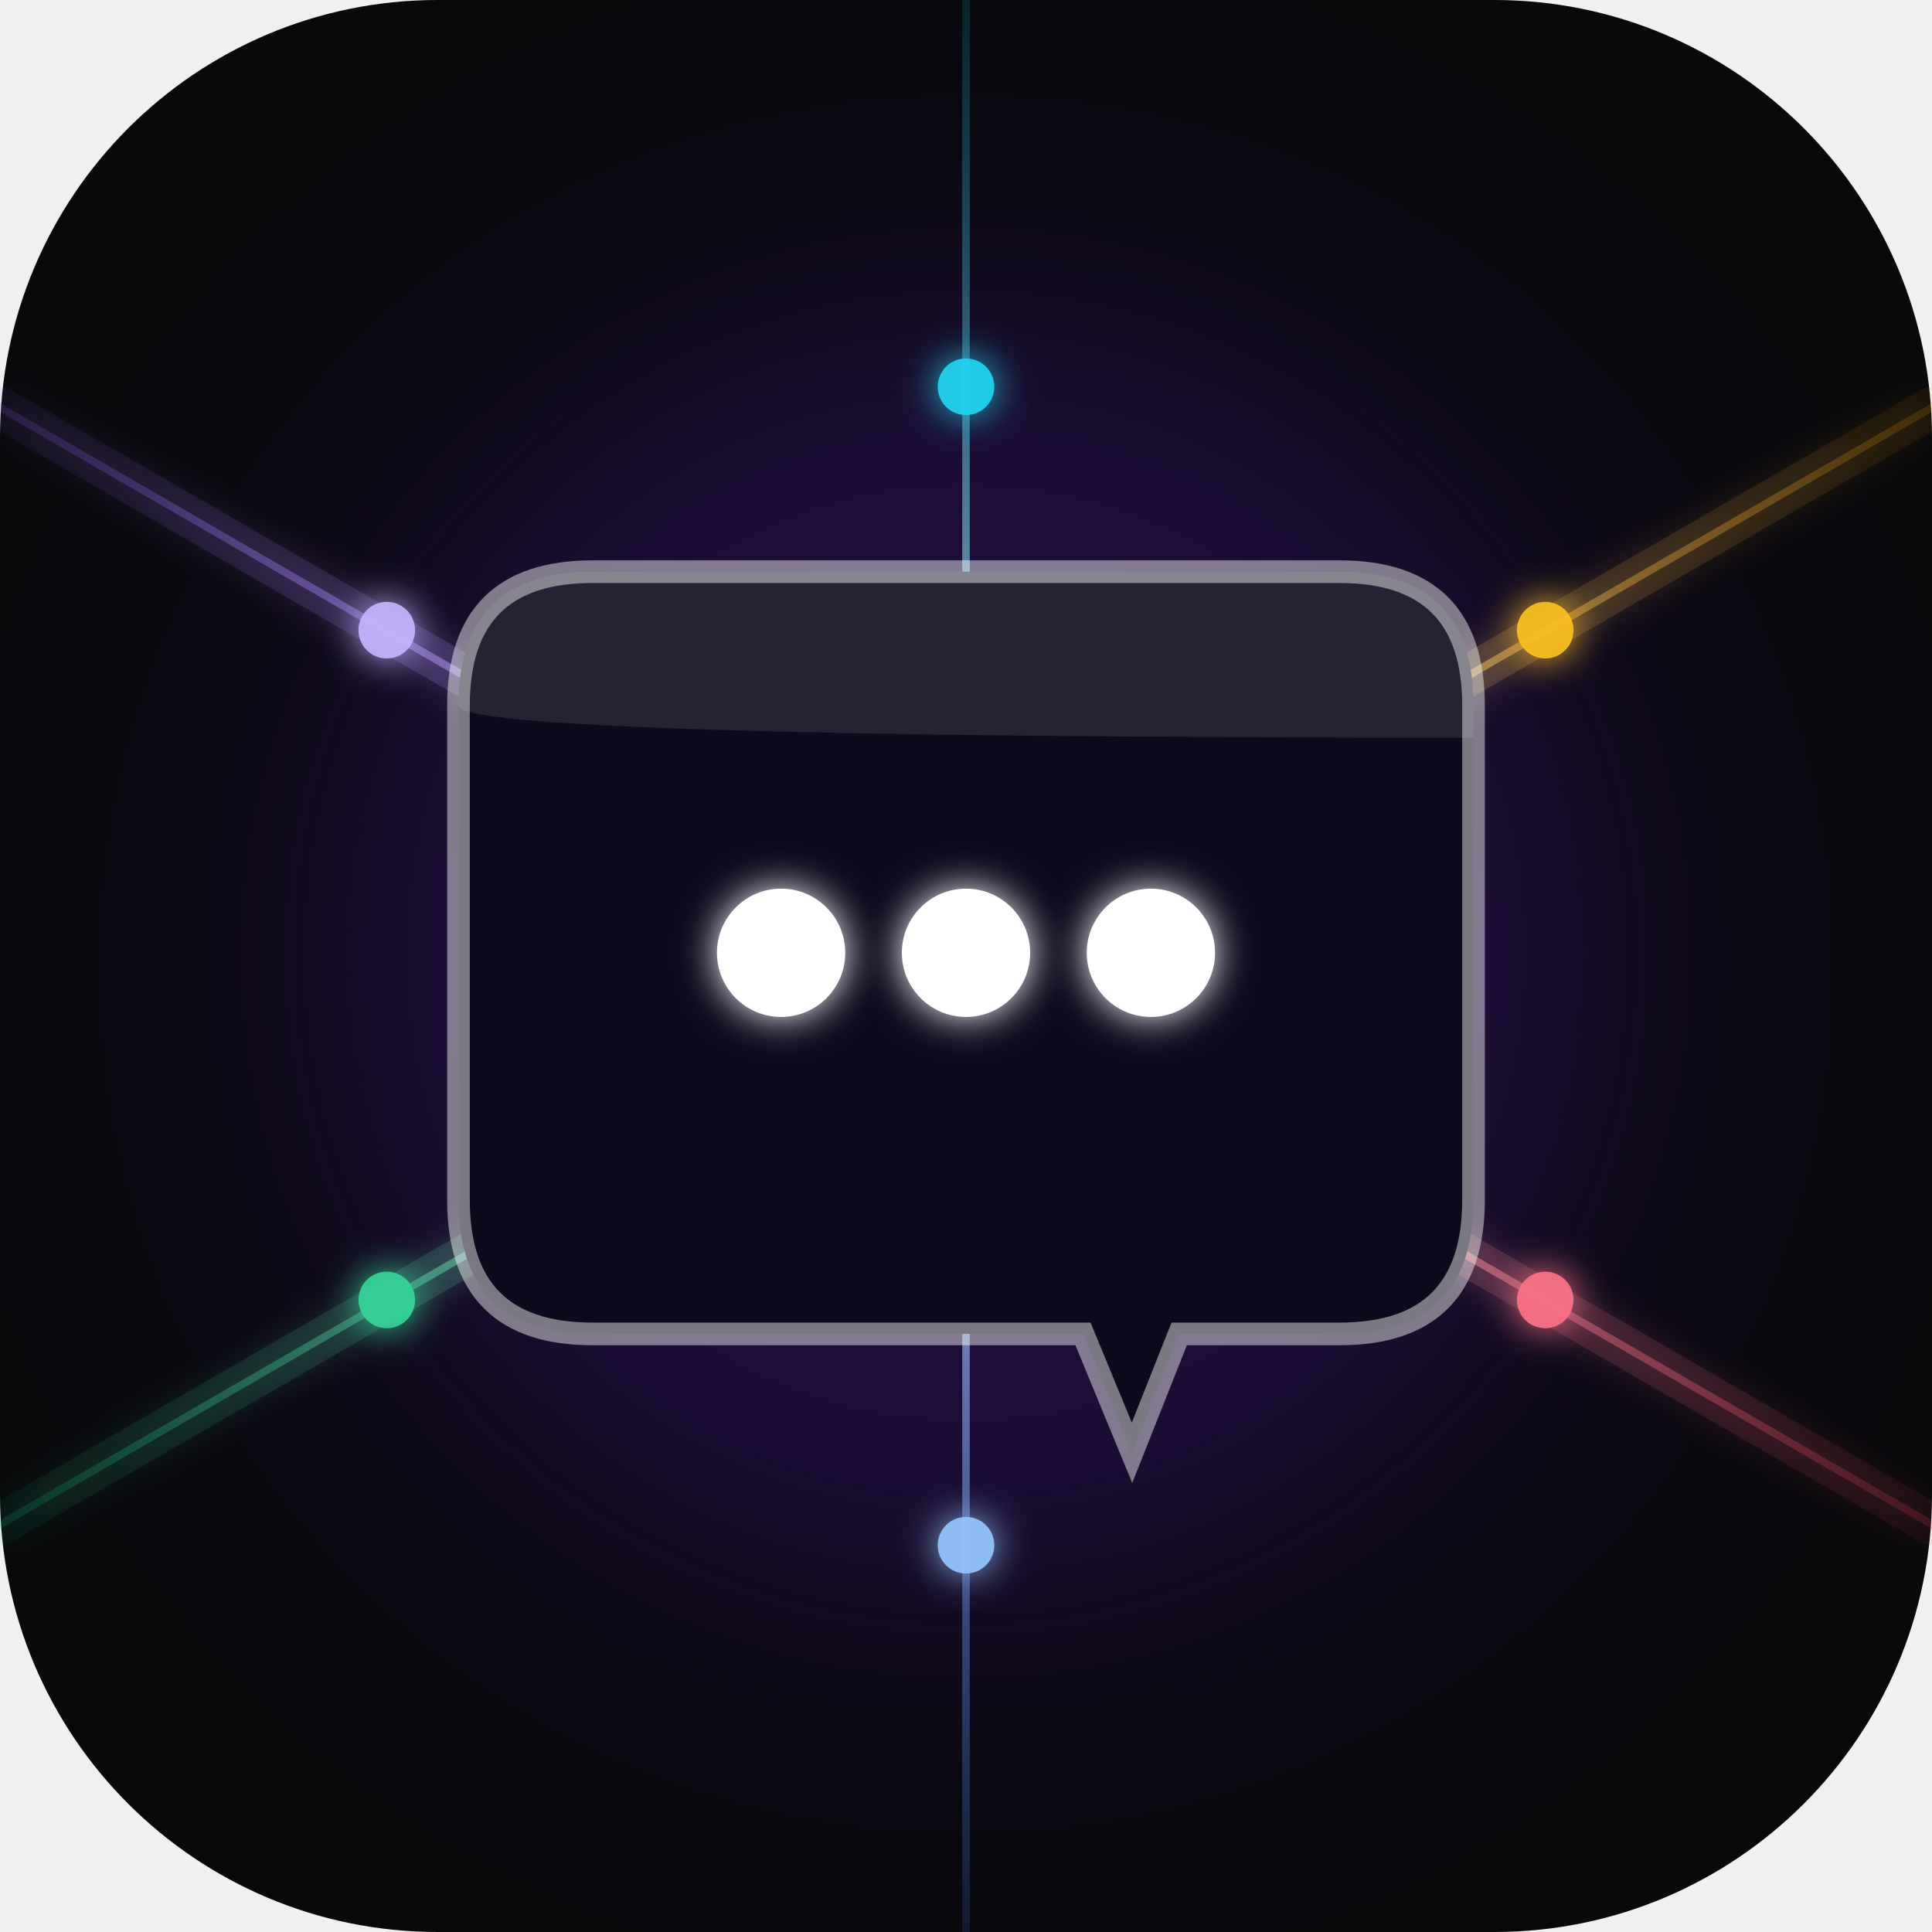
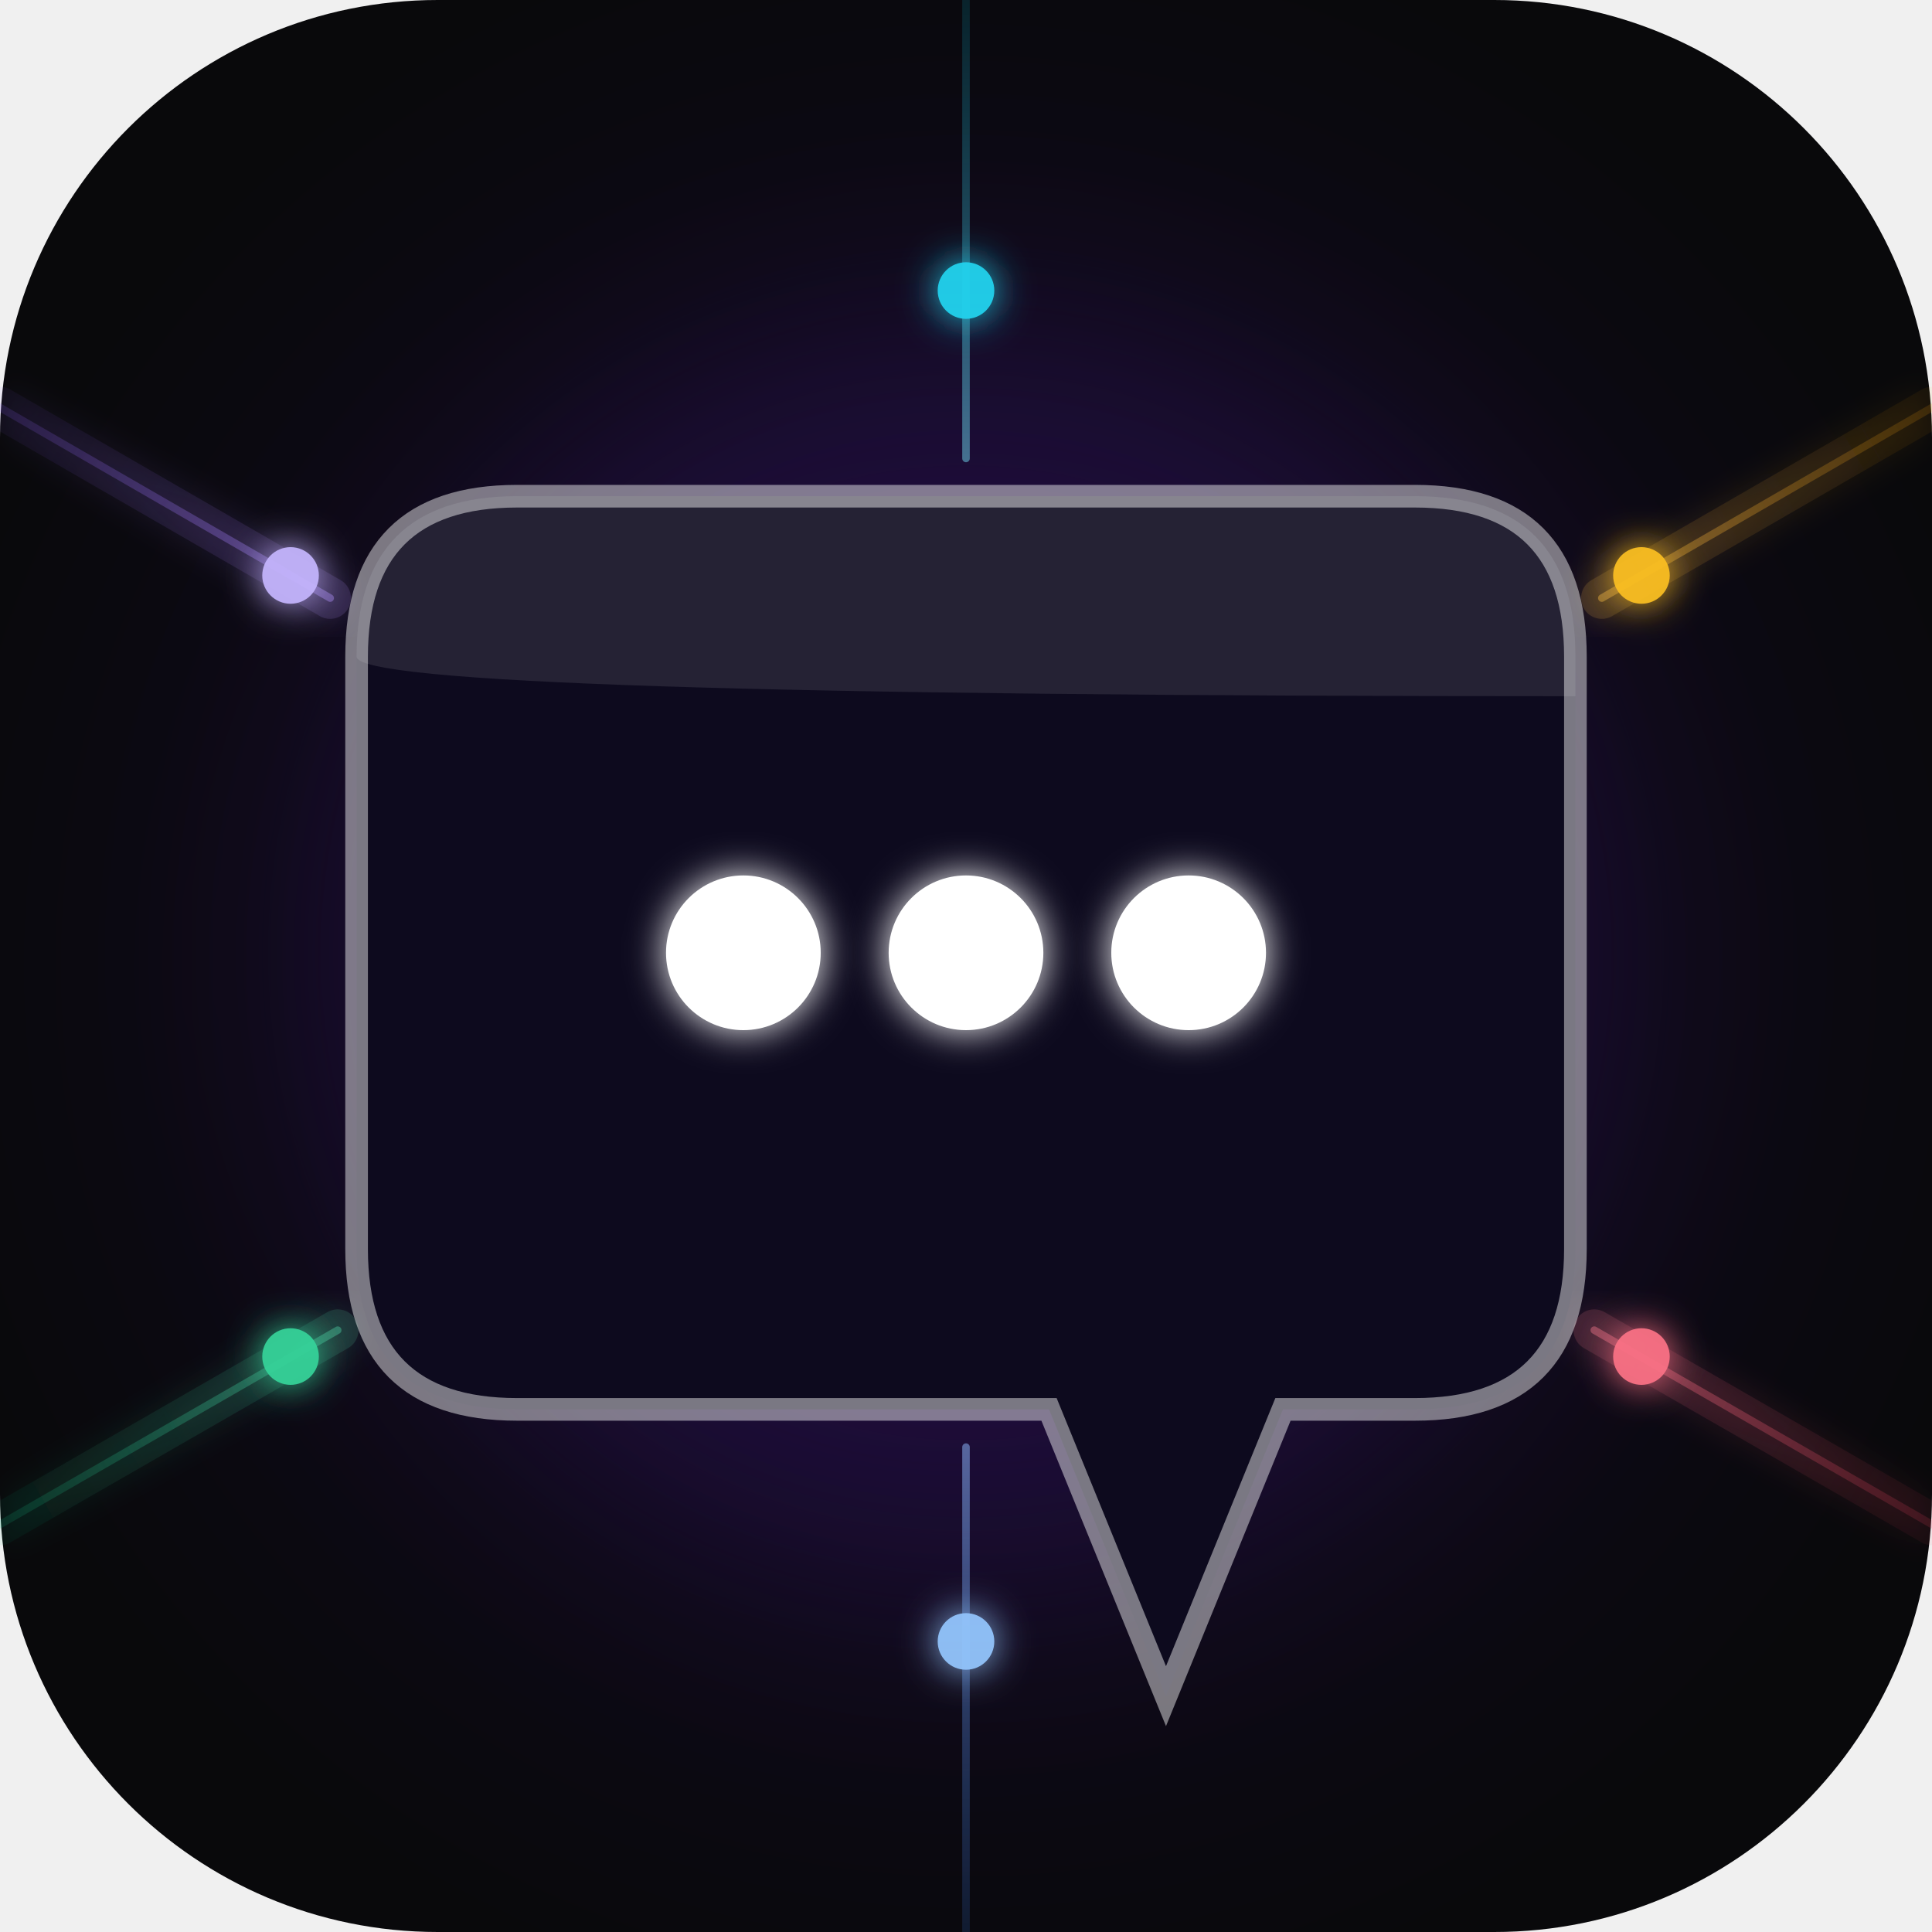
<svg xmlns="http://www.w3.org/2000/svg" width="1024" height="1024" viewBox="0 0 1024 1024">
  <defs>
    <radialGradient id="bg" cx="50%" cy="50%" r="55%">
      <stop offset="0%" stop-color="#130828" />
      <stop offset="100%" stop-color="#09090b" />
    </radialGradient>
    <linearGradient id="lnTop" x1="512" y1="0" x2="512" y2="512" gradientUnits="userSpaceOnUse">
      <stop offset="0%" stop-color="#06b6d4" stop-opacity="0.15" />
      <stop offset="100%" stop-color="#e0f2fe" stop-opacity="0.9" />
    </linearGradient>
    <linearGradient id="lnTR" x1="1024" y1="216" x2="512" y2="512" gradientUnits="userSpaceOnUse">
      <stop offset="0%" stop-color="#f59e0b" stop-opacity="0.15" />
      <stop offset="100%" stop-color="#fef3c7" stop-opacity="0.9" />
    </linearGradient>
    <linearGradient id="lnBR" x1="1024" y1="808" x2="512" y2="512" gradientUnits="userSpaceOnUse">
      <stop offset="0%" stop-color="#f43f5e" stop-opacity="0.15" />
      <stop offset="100%" stop-color="#ffe4e6" stop-opacity="0.9" />
    </linearGradient>
    <linearGradient id="lnBot" x1="512" y1="1024" x2="512" y2="512" gradientUnits="userSpaceOnUse">
      <stop offset="0%" stop-color="#3b82f6" stop-opacity="0.15" />
      <stop offset="100%" stop-color="#dbeafe" stop-opacity="0.9" />
    </linearGradient>
    <linearGradient id="lnBL" x1="0" y1="808" x2="512" y2="512" gradientUnits="userSpaceOnUse">
      <stop offset="0%" stop-color="#10b981" stop-opacity="0.15" />
      <stop offset="100%" stop-color="#d1fae5" stop-opacity="0.9" />
    </linearGradient>
    <linearGradient id="lnTL" x1="0" y1="216" x2="512" y2="512" gradientUnits="userSpaceOnUse">
      <stop offset="0%" stop-color="#8b5cf6" stop-opacity="0.15" />
      <stop offset="100%" stop-color="#ede9fe" stop-opacity="0.9" />
    </linearGradient>
    <filter id="ambGlow" x="-50%" y="-50%" width="200%" height="200%">
      <feGaussianBlur stdDeviation="60" />
    </filter>
    <filter id="lineGlow" x="-20%" y="-20%" width="140%" height="140%">
      <feGaussianBlur in="SourceGraphic" stdDeviation="8" result="b" />
      <feMerge>
        <feMergeNode in="b" />
        <feMergeNode in="SourceGraphic" />
      </feMerge>
    </filter>
    <filter id="dotGlow" x="-150%" y="-150%" width="400%" height="400%">
      <feGaussianBlur in="SourceGraphic" stdDeviation="10" result="b" />
      <feMerge>
        <feMergeNode in="b" />
        <feMergeNode in="SourceGraphic" />
      </feMerge>
    </filter>
  </defs>
  <rect width="1024" height="1024" rx="232" fill="url(#bg)" />
  <circle cx="512" cy="505" r="340" fill="#6d28d9" opacity="0.16" filter="url(#ambGlow)" />
-   <line x1="512" y1="0" x2="512" y2="512" stroke="url(#lnTop)" stroke-width="22" stroke-linecap="round" opacity="0.4" filter="url(#lineGlow)" />
-   <line x1="1024" y1="216" x2="512" y2="512" stroke="url(#lnTR)" stroke-width="22" stroke-linecap="round" opacity="0.4" filter="url(#lineGlow)" />
-   <line x1="1024" y1="808" x2="512" y2="512" stroke="url(#lnBR)" stroke-width="22" stroke-linecap="round" opacity="0.4" filter="url(#lineGlow)" />
-   <line x1="512" y1="1024" x2="512" y2="512" stroke="url(#lnBot)" stroke-width="22" stroke-linecap="round" opacity="0.4" filter="url(#lineGlow)" />
-   <line x1="0" y1="808" x2="512" y2="512" stroke="url(#lnBL)" stroke-width="22" stroke-linecap="round" opacity="0.4" filter="url(#lineGlow)" />
-   <line x1="0" y1="216" x2="512" y2="512" stroke="url(#lnTL)" stroke-width="22" stroke-linecap="round" opacity="0.4" filter="url(#lineGlow)" />
-   <line x1="512" y1="0" x2="512" y2="512" stroke="url(#lnTop)" stroke-width="4" stroke-linecap="round" />
-   <line x1="1024" y1="216" x2="512" y2="512" stroke="url(#lnTR)" stroke-width="4" stroke-linecap="round" />
-   <line x1="1024" y1="808" x2="512" y2="512" stroke="url(#lnBR)" stroke-width="4" stroke-linecap="round" />
-   <line x1="512" y1="1024" x2="512" y2="512" stroke="url(#lnBot)" stroke-width="4" stroke-linecap="round" />
-   <line x1="0" y1="808" x2="512" y2="512" stroke="url(#lnBL)" stroke-width="4" stroke-linecap="round" />
-   <line x1="0" y1="216" x2="512" y2="512" stroke="url(#lnTL)" stroke-width="4" stroke-linecap="round" />
-   <path d="M 243 374 Q 243 303 314 303 L 710 303 Q 781 303 781 374            L 781 636 Q 781 707 710 707 L 625 707 L 600 770 L 574 707            L 314 707 Q 243 707 243 636 Z" fill="#0d0a1e" />
-   <path d="M 243 374 Q 243 303 314 303 L 710 303 Q 781 303 781 374            L 781 636 Q 781 707 710 707 L 625 707 L 600 770 L 574 707            L 314 707 Q 243 707 243 636 Z" fill="none" stroke="white" stroke-width="12" stroke-opacity="0.45" />
-   <path d="M 243 374 Q 243 303 314 303 L 710 303 Q 781 303 781 374            L 781 391 Q 243 391 243 374 Z" fill="white" opacity="0.10" />
-   <circle cx="414" cy="505" r="34" fill="white" filter="url(#dotGlow)" />
-   <circle cx="512" cy="505" r="34" fill="white" filter="url(#dotGlow)" />
-   <circle cx="610" cy="505" r="34" fill="white" filter="url(#dotGlow)" />
-   <circle cx="512" cy="205" r="15" fill="#22d3ee" opacity="0.95" filter="url(#dotGlow)" />
-   <circle cx="819" cy="334" r="15" fill="#fbbf24" opacity="0.95" filter="url(#dotGlow)" />
-   <circle cx="819" cy="689" r="15" fill="#fb7185" opacity="0.95" filter="url(#dotGlow)" />
-   <circle cx="512" cy="819" r="15" fill="#93c5fd" opacity="0.95" filter="url(#dotGlow)" />
-   <circle cx="205" cy="689" r="15" fill="#34d399" opacity="0.95" filter="url(#dotGlow)" />
-   <circle cx="205" cy="334" r="15" fill="#c4b5fd" opacity="0.95" filter="url(#dotGlow)" />
+   <line x1="512" y1="0" x2="512" y2="243" stroke="url(#lnTop)" stroke-width="22" stroke-linecap="round" opacity="0.4" filter="url(#lineGlow)" />
+   <line x1="1024" y1="216" x2="849" y2="317" stroke="url(#lnTR)" stroke-width="22" stroke-linecap="round" opacity="0.4" filter="url(#lineGlow)" />
+   <line x1="1024" y1="808" x2="845" y2="705" stroke="url(#lnBR)" stroke-width="22" stroke-linecap="round" opacity="0.4" filter="url(#lineGlow)" />
+   <line x1="512" y1="1024" x2="512" y2="767" stroke="url(#lnBot)" stroke-width="22" stroke-linecap="round" opacity="0.4" filter="url(#lineGlow)" />
+   <line x1="0" y1="808" x2="179" y2="705" stroke="url(#lnBL)" stroke-width="22" stroke-linecap="round" opacity="0.4" filter="url(#lineGlow)" />
+   <line x1="0" y1="216" x2="175" y2="317" stroke="url(#lnTL)" stroke-width="22" stroke-linecap="round" opacity="0.4" filter="url(#lineGlow)" />
+   <line x1="512" y1="0" x2="512" y2="243" stroke="url(#lnTop)" stroke-width="4" stroke-linecap="round" />
+   <line x1="1024" y1="216" x2="849" y2="317" stroke="url(#lnTR)" stroke-width="4" stroke-linecap="round" />
+   <line x1="1024" y1="808" x2="845" y2="705" stroke="url(#lnBR)" stroke-width="4" stroke-linecap="round" />
+   <line x1="512" y1="1024" x2="512" y2="767" stroke="url(#lnBot)" stroke-width="4" stroke-linecap="round" />
+   <line x1="0" y1="808" x2="179" y2="705" stroke="url(#lnBL)" stroke-width="4" stroke-linecap="round" />
+   <line x1="0" y1="216" x2="175" y2="317" stroke="url(#lnTL)" stroke-width="4" stroke-linecap="round" />
+   <path d="M 189 348 Q 189 263 274 263 L 750 263 Q 835 263 835 348            L 835 662 Q 835 747 750 747 L 680 747 L 618 899 L 556 747            L 274 747 Q 189 747 189 662 Z" fill="#0d0a1e" />
+   <path d="M 189 348 Q 189 263 274 263 L 750 263 Q 835 263 835 348            L 835 662 Q 835 747 750 747 L 680 747 L 618 899 L 556 747            L 274 747 Q 189 747 189 662 Z" fill="none" stroke="white" stroke-width="12" stroke-opacity="0.45" />
+   <path d="M 189 348 Q 189 263 274 263 L 750 263 Q 835 263 835 348            L 835 369 Q 189 369 189 348 Z" fill="white" opacity="0.10" />
+   <circle cx="394" cy="505" r="41" fill="white" filter="url(#dotGlow)" />
+   <circle cx="512" cy="505" r="41" fill="white" filter="url(#dotGlow)" />
+   <circle cx="630" cy="505" r="41" fill="white" filter="url(#dotGlow)" />
+   <circle cx="512" cy="154" r="15" fill="#22d3ee" opacity="0.95" filter="url(#dotGlow)" />
+   <circle cx="870" cy="305" r="15" fill="#fbbf24" opacity="0.95" filter="url(#dotGlow)" />
+   <circle cx="870" cy="719" r="15" fill="#fb7185" opacity="0.95" filter="url(#dotGlow)" />
+   <circle cx="512" cy="870" r="15" fill="#93c5fd" opacity="0.95" filter="url(#dotGlow)" />
+   <circle cx="154" cy="719" r="15" fill="#34d399" opacity="0.95" filter="url(#dotGlow)" />
+   <circle cx="154" cy="305" r="15" fill="#c4b5fd" opacity="0.95" filter="url(#dotGlow)" />
</svg>
